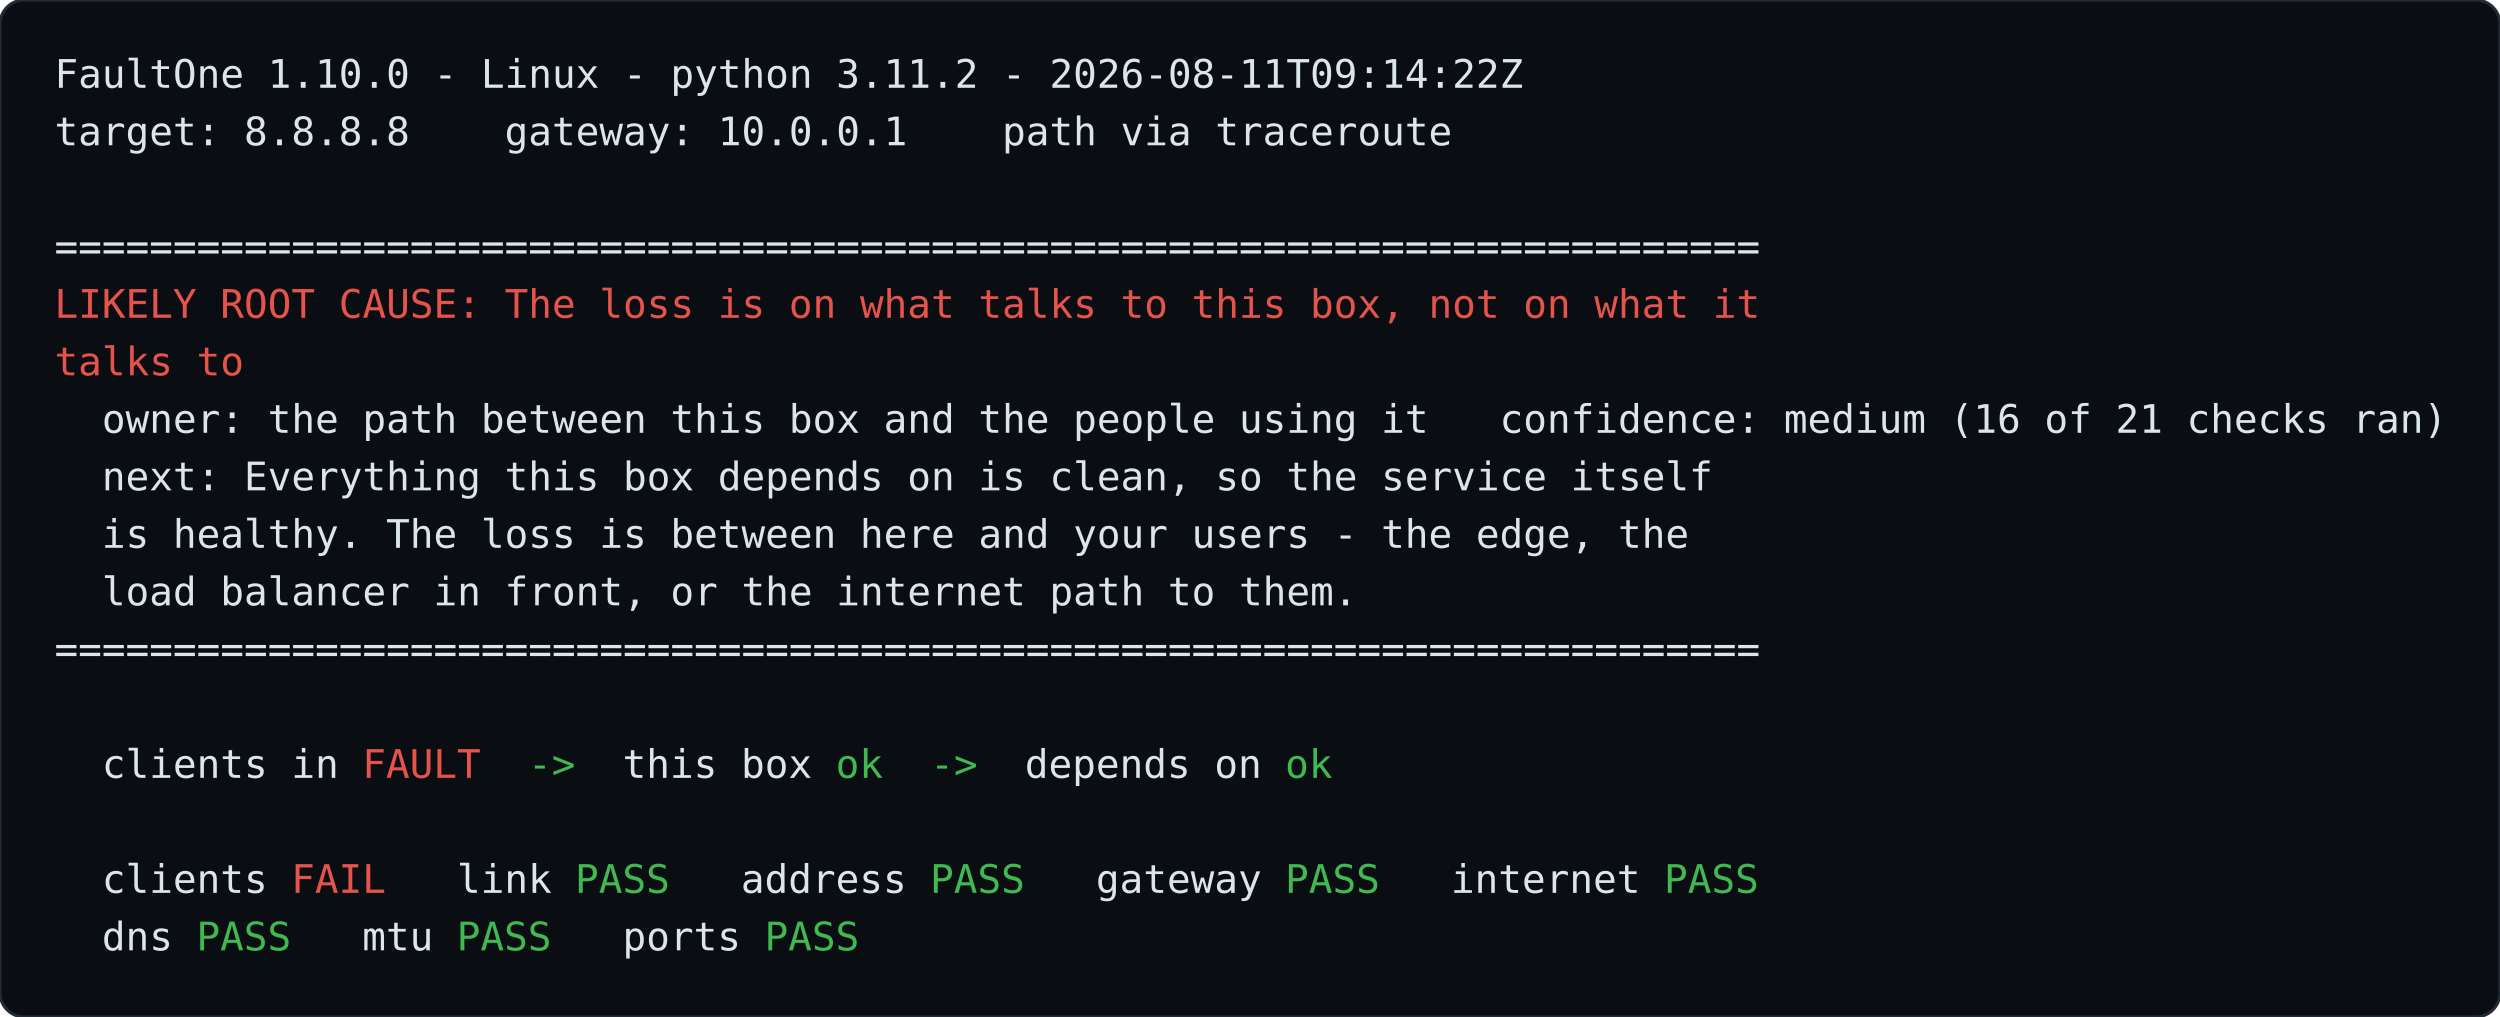
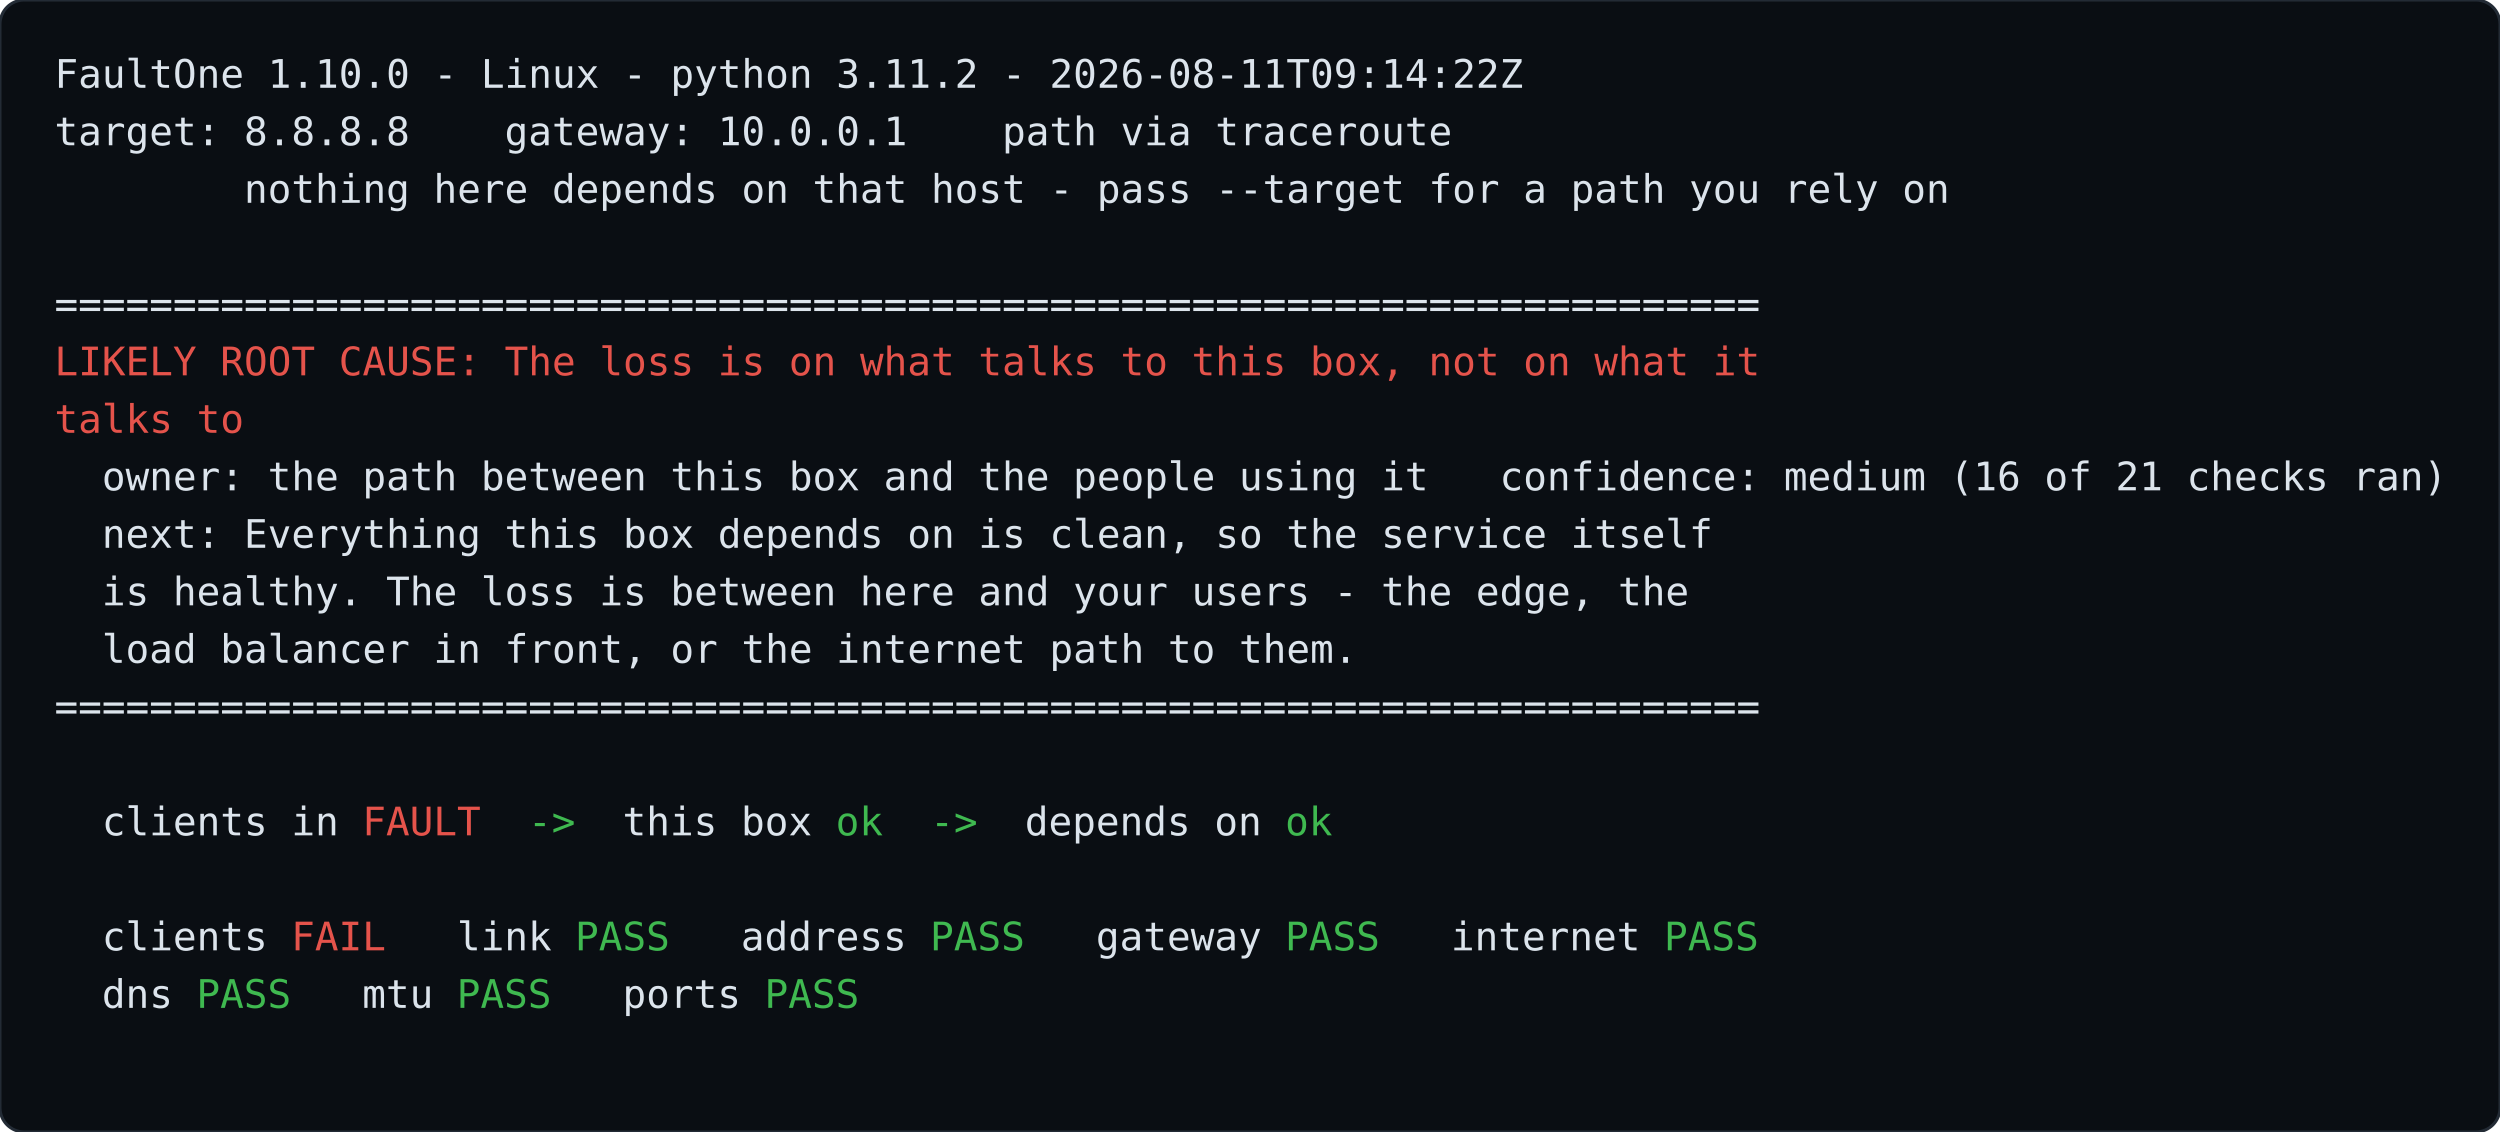
- <svg xmlns="http://www.w3.org/2000/svg" width="826" height="336" viewBox="0 0 826 336" font-family="ui-monospace, SFMono-Regular, 'SF Mono', Menlo, Consolas, 'DejaVu Sans Mono', monospace" font-size="13.0">
-   <rect width="826" height="336" rx="8" fill="#0a0e13" stroke="#232b35" />
+ <svg xmlns="http://www.w3.org/2000/svg" width="826" height="374" viewBox="0 0 826 374" font-family="ui-monospace, SFMono-Regular, 'SF Mono', Menlo, Consolas, 'DejaVu Sans Mono', monospace" font-size="13.0">
+   <rect width="826" height="374" rx="8" fill="#0a0e13" stroke="#232b35" />
  <text>
    <tspan x="18.0 25.8 33.6 41.5 49.3 57.1 64.9 72.7 80.6 88.4 96.2 104.0 111.8 119.7 127.5 135.3 143.1 150.9 158.8 166.6 174.4 182.2 190.0 197.9 205.7 213.5 221.3 229.1 237.0 244.8 252.6 260.4 268.2 276.1 283.9 291.7 299.5 307.3 315.2 323.0 330.8 338.6 346.4 354.3 362.1 369.9 377.7 385.5 393.4 401.2 409.0 416.8 424.6 432.5 440.3 448.1 455.9 463.7 471.6 479.4 487.2 495.0" y="29.0" fill="#dce4ec" xml:space="preserve">FaultOne 1.10.0 - Linux - python 3.11.2 - 2026-08-11T09:14:22Z</tspan>
  </text>
  <text>
    <tspan x="18.0 25.8 33.6 41.5 49.3 57.1 64.9 72.7 80.6 88.4 96.2 104.0 111.8 119.7 127.5 135.3 143.1 150.9 158.8 166.6 174.4 182.2 190.0 197.9 205.7 213.5 221.3 229.1 237.0 244.8 252.6 260.4 268.2 276.1 283.9 291.7 299.5 307.3 315.2 323.0 330.8 338.6 346.4 354.3 362.1 369.9 377.7 385.5 393.4 401.2 409.0 416.8 424.6 432.5 440.3 448.1 455.9 463.7 471.6" y="48.0" fill="#dce4ec" xml:space="preserve">target: 8.8.8.8    gateway: 10.0.0.1    path via traceroute</tspan>
  </text>
  <text>
-     <tspan x="18.0 25.8 33.6 41.5 49.3 57.1 64.9 72.7 80.6 88.4 96.2 104.0 111.8 119.7 127.5 135.3 143.1 150.9 158.8 166.6 174.4 182.2 190.0 197.9 205.7 213.5 221.3 229.1 237.0 244.8 252.6 260.4 268.2 276.1 283.9 291.7 299.5 307.3 315.2 323.0 330.8 338.6 346.4 354.3 362.1 369.9 377.7 385.5 393.4 401.2 409.0 416.8 424.6 432.5 440.3 448.1 455.9 463.7 471.6 479.4 487.2 495.0 502.8 510.7 518.5 526.3 534.1 541.9 549.8 557.6 565.4 573.2" y="86.0" fill="#dce4ec" xml:space="preserve">========================================================================</tspan>
+     <tspan x="18.0 25.8 33.6 41.5 49.3 57.1 64.9 72.7 80.6 88.4 96.2 104.0 111.8 119.7 127.5 135.3 143.1 150.9 158.8 166.6 174.4 182.2 190.0 197.9 205.7 213.5 221.3 229.1 237.0 244.8 252.6 260.4 268.2 276.1 283.9 291.7 299.5 307.3 315.2 323.0 330.8 338.6 346.4 354.3 362.1 369.9 377.7 385.5 393.4 401.2 409.0 416.8 424.6 432.5 440.3 448.1 455.9 463.7 471.6 479.4 487.2 495.0 502.8 510.7 518.5 526.3 534.1 541.9 549.8 557.6 565.4 573.2 581.0 588.9 596.7 604.5 612.3 620.1 628.0 635.8" y="67.0" fill="#dce4ec" xml:space="preserve">        nothing here depends on that host - pass --target for a path you rely on</tspan>
  </text>
  <text>
-     <tspan x="18.0 25.8 33.6 41.5 49.3 57.1 64.9 72.7 80.6 88.4 96.2 104.0 111.8 119.7 127.5 135.3 143.1 150.9 158.8 166.6 174.4 182.2 190.0 197.9 205.7 213.5 221.3 229.1 237.0 244.8 252.6 260.4 268.2 276.1 283.9 291.7 299.5 307.3 315.2 323.0 330.8 338.6 346.4 354.3 362.1 369.9 377.7 385.5 393.4 401.2 409.0 416.8 424.6 432.5 440.3 448.1 455.9 463.7 471.6 479.4 487.2 495.0 502.8 510.7 518.5 526.3 534.1 541.9 549.8 557.6 565.4 573.2" y="105.0" fill="#e5534b" xml:space="preserve">LIKELY ROOT CAUSE: The loss is on what talks to this box, not on what it</tspan>
+     <tspan x="18.0 25.8 33.6 41.5 49.3 57.1 64.9 72.7 80.6 88.4 96.2 104.0 111.8 119.7 127.5 135.3 143.1 150.9 158.8 166.6 174.4 182.2 190.0 197.9 205.7 213.5 221.3 229.1 237.0 244.8 252.6 260.4 268.2 276.1 283.9 291.7 299.5 307.3 315.2 323.0 330.8 338.6 346.4 354.3 362.1 369.9 377.7 385.5 393.4 401.2 409.0 416.8 424.6 432.5 440.3 448.1 455.9 463.7 471.6 479.4 487.2 495.0 502.8 510.7 518.5 526.3 534.1 541.9 549.8 557.6 565.4 573.2" y="105.0" fill="#dce4ec" xml:space="preserve">========================================================================</tspan>
  </text>
  <text>
-     <tspan x="18.0 25.8 33.6 41.5 49.3 57.1 64.9 72.7" y="124.0" fill="#e5534b" xml:space="preserve">talks to</tspan>
+     <tspan x="18.0 25.8 33.6 41.5 49.3 57.1 64.9 72.7 80.6 88.4 96.2 104.0 111.8 119.7 127.5 135.3 143.1 150.9 158.8 166.6 174.4 182.2 190.0 197.9 205.7 213.5 221.3 229.1 237.0 244.8 252.6 260.4 268.2 276.1 283.9 291.7 299.5 307.3 315.2 323.0 330.8 338.6 346.4 354.3 362.1 369.9 377.7 385.5 393.4 401.2 409.0 416.8 424.6 432.5 440.3 448.1 455.9 463.7 471.6 479.4 487.2 495.0 502.8 510.7 518.5 526.3 534.1 541.9 549.8 557.6 565.4 573.2" y="124.0" fill="#e5534b" xml:space="preserve">LIKELY ROOT CAUSE: The loss is on what talks to this box, not on what it</tspan>
  </text>
  <text>
-     <tspan x="18.0 25.8 33.6 41.5 49.3 57.1 64.9 72.7 80.6 88.4 96.2 104.0 111.8 119.7 127.5 135.3 143.1 150.9 158.8 166.6 174.4 182.2 190.0 197.9 205.7 213.5 221.3 229.1 237.0 244.8 252.6 260.4 268.2 276.1 283.9 291.7 299.5 307.3 315.2 323.0 330.8 338.6 346.4 354.3 362.1 369.9 377.7 385.5 393.4 401.2 409.0 416.8 424.6 432.5 440.3 448.1 455.9 463.7 471.6 479.4 487.2 495.0 502.8 510.7 518.5 526.3 534.1 541.9 549.8 557.6 565.4 573.2 581.0 588.9 596.7 604.5 612.3 620.1 628.0 635.8 643.6 651.4 659.2 667.1 674.9 682.7 690.5 698.3 706.2 714.0 721.8 729.6 737.4 745.3 753.1 760.9 768.7 776.5 784.4 792.2 800.0" y="143.0" fill="#dce4ec" xml:space="preserve">  owner: the path between this box and the people using it   confidence: medium (16 of 21 checks ran)</tspan>
+     <tspan x="18.0 25.8 33.6 41.5 49.3 57.1 64.9 72.7" y="143.0" fill="#e5534b" xml:space="preserve">talks to</tspan>
  </text>
  <text>
-     <tspan x="18.0 25.8 33.6 41.5 49.3 57.1 64.9 72.7 80.6 88.4 96.2 104.0 111.8 119.7 127.5 135.3 143.1 150.9 158.8 166.6 174.4 182.2 190.0 197.9 205.7 213.5 221.3 229.1 237.0 244.8 252.6 260.4 268.2 276.1 283.9 291.7 299.5 307.3 315.2 323.0 330.8 338.6 346.4 354.3 362.1 369.9 377.7 385.5 393.4 401.2 409.0 416.8 424.6 432.5 440.3 448.1 455.9 463.7 471.6 479.4 487.2 495.0 502.8 510.7 518.5 526.3 534.1 541.9 549.8 557.6" y="162.0" fill="#dce4ec" xml:space="preserve">  next: Everything this box depends on is clean, so the service itself</tspan>
+     <tspan x="18.0 25.8 33.6 41.5 49.3 57.1 64.9 72.7 80.6 88.4 96.2 104.0 111.8 119.7 127.5 135.3 143.1 150.9 158.8 166.6 174.4 182.2 190.0 197.9 205.7 213.5 221.3 229.1 237.0 244.8 252.6 260.4 268.2 276.1 283.9 291.7 299.5 307.3 315.2 323.0 330.8 338.6 346.4 354.3 362.1 369.9 377.7 385.5 393.4 401.2 409.0 416.8 424.6 432.5 440.3 448.1 455.9 463.7 471.6 479.4 487.2 495.0 502.8 510.7 518.5 526.3 534.1 541.9 549.8 557.6 565.4 573.2 581.0 588.9 596.7 604.5 612.3 620.1 628.0 635.8 643.6 651.4 659.2 667.1 674.9 682.7 690.5 698.3 706.2 714.0 721.8 729.6 737.4 745.3 753.1 760.9 768.7 776.5 784.4 792.2 800.0" y="162.0" fill="#dce4ec" xml:space="preserve">  owner: the path between this box and the people using it   confidence: medium (16 of 21 checks ran)</tspan>
  </text>
  <text>
-     <tspan x="18.0 25.8 33.6 41.5 49.3 57.1 64.9 72.7 80.6 88.4 96.2 104.0 111.8 119.7 127.5 135.3 143.1 150.9 158.8 166.6 174.4 182.2 190.0 197.9 205.7 213.5 221.3 229.1 237.0 244.8 252.6 260.4 268.2 276.1 283.9 291.7 299.5 307.3 315.2 323.0 330.8 338.6 346.4 354.3 362.1 369.9 377.7 385.5 393.4 401.2 409.0 416.8 424.6 432.5 440.3 448.1 455.9 463.7 471.6 479.4 487.2 495.0 502.8 510.7 518.5 526.3 534.1 541.9 549.8" y="181.0" fill="#dce4ec" xml:space="preserve">  is healthy. The loss is between here and your users - the edge, the</tspan>
+     <tspan x="18.0 25.8 33.6 41.5 49.3 57.1 64.9 72.7 80.6 88.4 96.2 104.0 111.8 119.7 127.5 135.3 143.1 150.9 158.8 166.6 174.4 182.2 190.0 197.9 205.7 213.5 221.3 229.1 237.0 244.8 252.6 260.4 268.2 276.1 283.9 291.7 299.5 307.3 315.2 323.0 330.8 338.6 346.4 354.3 362.1 369.9 377.7 385.5 393.4 401.2 409.0 416.8 424.6 432.5 440.3 448.1 455.9 463.7 471.6 479.4 487.2 495.0 502.8 510.7 518.5 526.3 534.1 541.9 549.8 557.6" y="181.0" fill="#dce4ec" xml:space="preserve">  next: Everything this box depends on is clean, so the service itself</tspan>
  </text>
  <text>
-     <tspan x="18.0 25.8 33.6 41.5 49.3 57.1 64.9 72.7 80.6 88.4 96.2 104.0 111.8 119.7 127.5 135.3 143.1 150.9 158.8 166.6 174.4 182.2 190.0 197.9 205.7 213.5 221.3 229.1 237.0 244.8 252.6 260.4 268.2 276.1 283.9 291.7 299.5 307.3 315.2 323.0 330.8 338.6 346.4 354.3 362.1 369.9 377.7 385.5 393.4 401.2 409.0 416.8 424.6 432.5 440.3" y="200.0" fill="#dce4ec" xml:space="preserve">  load balancer in front, or the internet path to them.</tspan>
+     <tspan x="18.0 25.8 33.6 41.5 49.3 57.1 64.9 72.7 80.6 88.4 96.2 104.0 111.8 119.7 127.5 135.3 143.1 150.9 158.8 166.6 174.4 182.2 190.0 197.9 205.7 213.5 221.3 229.1 237.0 244.8 252.6 260.4 268.2 276.1 283.9 291.7 299.5 307.3 315.2 323.0 330.8 338.6 346.4 354.3 362.1 369.9 377.7 385.5 393.4 401.2 409.0 416.8 424.6 432.5 440.3 448.1 455.9 463.7 471.6 479.4 487.2 495.0 502.8 510.7 518.5 526.3 534.1 541.9 549.8" y="200.0" fill="#dce4ec" xml:space="preserve">  is healthy. The loss is between here and your users - the edge, the</tspan>
  </text>
  <text>
-     <tspan x="18.0 25.8 33.6 41.5 49.3 57.1 64.9 72.7 80.6 88.4 96.2 104.0 111.8 119.7 127.5 135.3 143.1 150.9 158.8 166.6 174.4 182.2 190.0 197.9 205.7 213.5 221.3 229.1 237.0 244.8 252.6 260.4 268.2 276.1 283.9 291.7 299.5 307.3 315.2 323.0 330.8 338.6 346.4 354.3 362.1 369.9 377.7 385.5 393.4 401.2 409.0 416.8 424.6 432.5 440.3 448.1 455.9 463.7 471.6 479.4 487.2 495.0 502.8 510.7 518.5 526.3 534.1 541.9 549.8 557.6 565.4 573.2" y="219.0" fill="#dce4ec" xml:space="preserve">========================================================================</tspan>
+     <tspan x="18.0 25.8 33.6 41.5 49.3 57.1 64.9 72.7 80.6 88.4 96.2 104.0 111.8 119.7 127.5 135.3 143.1 150.9 158.8 166.6 174.4 182.2 190.0 197.9 205.7 213.5 221.3 229.1 237.0 244.8 252.6 260.4 268.2 276.1 283.9 291.7 299.5 307.3 315.2 323.0 330.8 338.6 346.4 354.3 362.1 369.9 377.7 385.5 393.4 401.2 409.0 416.8 424.6 432.5 440.3" y="219.0" fill="#dce4ec" xml:space="preserve">  load balancer in front, or the internet path to them.</tspan>
  </text>
  <text>
-     <tspan x="18.0 25.8 33.6 41.5 49.3 57.1 64.9 72.7 80.6 88.4 96.2 104.0 111.8" y="257.0" fill="#dce4ec" xml:space="preserve">  clients in </tspan>
-     <tspan x="119.7 127.5 135.3 143.1 150.9" y="257.0" fill="#e5534b" xml:space="preserve">FAULT</tspan>
-     <tspan x="158.8 166.6 174.4 182.2 190.0 197.9" y="257.0" fill="#3fb950" xml:space="preserve">  -&gt;  </tspan>
-     <tspan x="205.7 213.5 221.3 229.1 237.0 244.8 252.6 260.4 268.2" y="257.0" fill="#dce4ec" xml:space="preserve">this box </tspan>
-     <tspan x="276.1 283.9" y="257.0" fill="#3fb950" xml:space="preserve">ok</tspan>
-     <tspan x="291.7 299.5 307.3 315.2 323.0 330.8" y="257.0" fill="#3fb950" xml:space="preserve">  -&gt;  </tspan>
-     <tspan x="338.6 346.4 354.3 362.1 369.9 377.7 385.5 393.4 401.2 409.0 416.8" y="257.0" fill="#dce4ec" xml:space="preserve">depends on </tspan>
-     <tspan x="424.6 432.5" y="257.0" fill="#3fb950" xml:space="preserve">ok</tspan>
+     <tspan x="18.0 25.8 33.6 41.5 49.3 57.1 64.9 72.7 80.6 88.4 96.2 104.0 111.8 119.7 127.5 135.3 143.1 150.9 158.8 166.6 174.4 182.2 190.0 197.9 205.7 213.5 221.3 229.1 237.0 244.8 252.6 260.4 268.2 276.1 283.9 291.7 299.5 307.3 315.2 323.0 330.8 338.6 346.4 354.3 362.1 369.9 377.7 385.5 393.4 401.2 409.0 416.8 424.6 432.5 440.3 448.1 455.9 463.7 471.6 479.4 487.2 495.0 502.8 510.7 518.5 526.3 534.1 541.9 549.8 557.6 565.4 573.2" y="238.0" fill="#dce4ec" xml:space="preserve">========================================================================</tspan>
  </text>
  <text>
-     <tspan x="18.0 25.8 33.6 41.5 49.3 57.1 64.9 72.7 80.6 88.4" y="295.0" fill="#dce4ec" xml:space="preserve">  clients </tspan>
-     <tspan x="96.2 104.0 111.8 119.7" y="295.0" fill="#e5534b" xml:space="preserve">FAIL</tspan>
-     <tspan x="127.5 135.3 143.1 150.9 158.8 166.6 174.4 182.2" y="295.0" fill="#dce4ec" xml:space="preserve">   link </tspan>
-     <tspan x="190.0 197.9 205.7 213.5" y="295.0" fill="#3fb950" xml:space="preserve">PASS</tspan>
-     <tspan x="221.3 229.1 237.0 244.8 252.6 260.4 268.2 276.1 283.9 291.7 299.5" y="295.0" fill="#dce4ec" xml:space="preserve">   address </tspan>
-     <tspan x="307.3 315.2 323.0 330.8" y="295.0" fill="#3fb950" xml:space="preserve">PASS</tspan>
-     <tspan x="338.6 346.4 354.3 362.1 369.9 377.7 385.5 393.4 401.2 409.0 416.8" y="295.0" fill="#dce4ec" xml:space="preserve">   gateway </tspan>
-     <tspan x="424.6 432.5 440.3 448.1" y="295.0" fill="#3fb950" xml:space="preserve">PASS</tspan>
-     <tspan x="455.9 463.7 471.6 479.4 487.2 495.0 502.8 510.7 518.5 526.3 534.1 541.9" y="295.0" fill="#dce4ec" xml:space="preserve">   internet </tspan>
-     <tspan x="549.8 557.6 565.4 573.2" y="295.0" fill="#3fb950" xml:space="preserve">PASS</tspan>
+     <tspan x="18.0 25.8 33.6 41.5 49.3 57.1 64.9 72.7 80.6 88.4 96.2 104.0 111.8" y="276.0" fill="#dce4ec" xml:space="preserve">  clients in </tspan>
+     <tspan x="119.7 127.5 135.3 143.1 150.9" y="276.0" fill="#e5534b" xml:space="preserve">FAULT</tspan>
+     <tspan x="158.8 166.6 174.4 182.2 190.0 197.9" y="276.0" fill="#3fb950" xml:space="preserve">  -&gt;  </tspan>
+     <tspan x="205.7 213.5 221.3 229.1 237.0 244.8 252.6 260.4 268.2" y="276.0" fill="#dce4ec" xml:space="preserve">this box </tspan>
+     <tspan x="276.1 283.9" y="276.0" fill="#3fb950" xml:space="preserve">ok</tspan>
+     <tspan x="291.7 299.5 307.3 315.2 323.0 330.8" y="276.0" fill="#3fb950" xml:space="preserve">  -&gt;  </tspan>
+     <tspan x="338.6 346.4 354.3 362.1 369.9 377.7 385.5 393.4 401.2 409.0 416.8" y="276.0" fill="#dce4ec" xml:space="preserve">depends on </tspan>
+     <tspan x="424.6 432.5" y="276.0" fill="#3fb950" xml:space="preserve">ok</tspan>
  </text>
  <text>
-     <tspan x="18.0 25.8 33.6 41.5 49.3 57.1" y="314.0" fill="#dce4ec" xml:space="preserve">  dns </tspan>
-     <tspan x="64.9 72.7 80.6 88.4" y="314.0" fill="#3fb950" xml:space="preserve">PASS</tspan>
-     <tspan x="96.2 104.0 111.8 119.7 127.5 135.3 143.1" y="314.0" fill="#dce4ec" xml:space="preserve">   mtu </tspan>
-     <tspan x="150.9 158.8 166.6 174.4" y="314.0" fill="#3fb950" xml:space="preserve">PASS</tspan>
-     <tspan x="182.2 190.0 197.9 205.7 213.5 221.3 229.1 237.0 244.8" y="314.0" fill="#dce4ec" xml:space="preserve">   ports </tspan>
-     <tspan x="252.6 260.4 268.2 276.1" y="314.0" fill="#3fb950" xml:space="preserve">PASS</tspan>
+     <tspan x="18.0 25.8 33.6 41.5 49.3 57.1 64.9 72.7 80.6 88.4" y="314.0" fill="#dce4ec" xml:space="preserve">  clients </tspan>
+     <tspan x="96.2 104.0 111.8 119.7" y="314.0" fill="#e5534b" xml:space="preserve">FAIL</tspan>
+     <tspan x="127.5 135.3 143.1 150.9 158.8 166.6 174.4 182.2" y="314.0" fill="#dce4ec" xml:space="preserve">   link </tspan>
+     <tspan x="190.0 197.9 205.7 213.5" y="314.0" fill="#3fb950" xml:space="preserve">PASS</tspan>
+     <tspan x="221.3 229.1 237.0 244.8 252.6 260.4 268.2 276.1 283.9 291.7 299.5" y="314.0" fill="#dce4ec" xml:space="preserve">   address </tspan>
+     <tspan x="307.3 315.2 323.0 330.8" y="314.0" fill="#3fb950" xml:space="preserve">PASS</tspan>
+     <tspan x="338.6 346.4 354.3 362.1 369.9 377.7 385.5 393.4 401.2 409.0 416.8" y="314.0" fill="#dce4ec" xml:space="preserve">   gateway </tspan>
+     <tspan x="424.6 432.5 440.3 448.1" y="314.0" fill="#3fb950" xml:space="preserve">PASS</tspan>
+     <tspan x="455.9 463.7 471.6 479.4 487.2 495.0 502.8 510.7 518.5 526.3 534.1 541.9" y="314.0" fill="#dce4ec" xml:space="preserve">   internet </tspan>
+     <tspan x="549.8 557.6 565.4 573.2" y="314.0" fill="#3fb950" xml:space="preserve">PASS</tspan>
+   </text>
+   <text>
+     <tspan x="18.0 25.8 33.6 41.5 49.3 57.1" y="333.0" fill="#dce4ec" xml:space="preserve">  dns </tspan>
+     <tspan x="64.9 72.7 80.6 88.4" y="333.0" fill="#3fb950" xml:space="preserve">PASS</tspan>
+     <tspan x="96.2 104.0 111.8 119.7 127.5 135.3 143.1" y="333.0" fill="#dce4ec" xml:space="preserve">   mtu </tspan>
+     <tspan x="150.9 158.8 166.6 174.4" y="333.0" fill="#3fb950" xml:space="preserve">PASS</tspan>
+     <tspan x="182.2 190.0 197.9 205.7 213.5 221.3 229.1 237.0 244.8" y="333.0" fill="#dce4ec" xml:space="preserve">   ports </tspan>
+     <tspan x="252.6 260.4 268.2 276.1" y="333.0" fill="#3fb950" xml:space="preserve">PASS</tspan>
  </text>
</svg>
